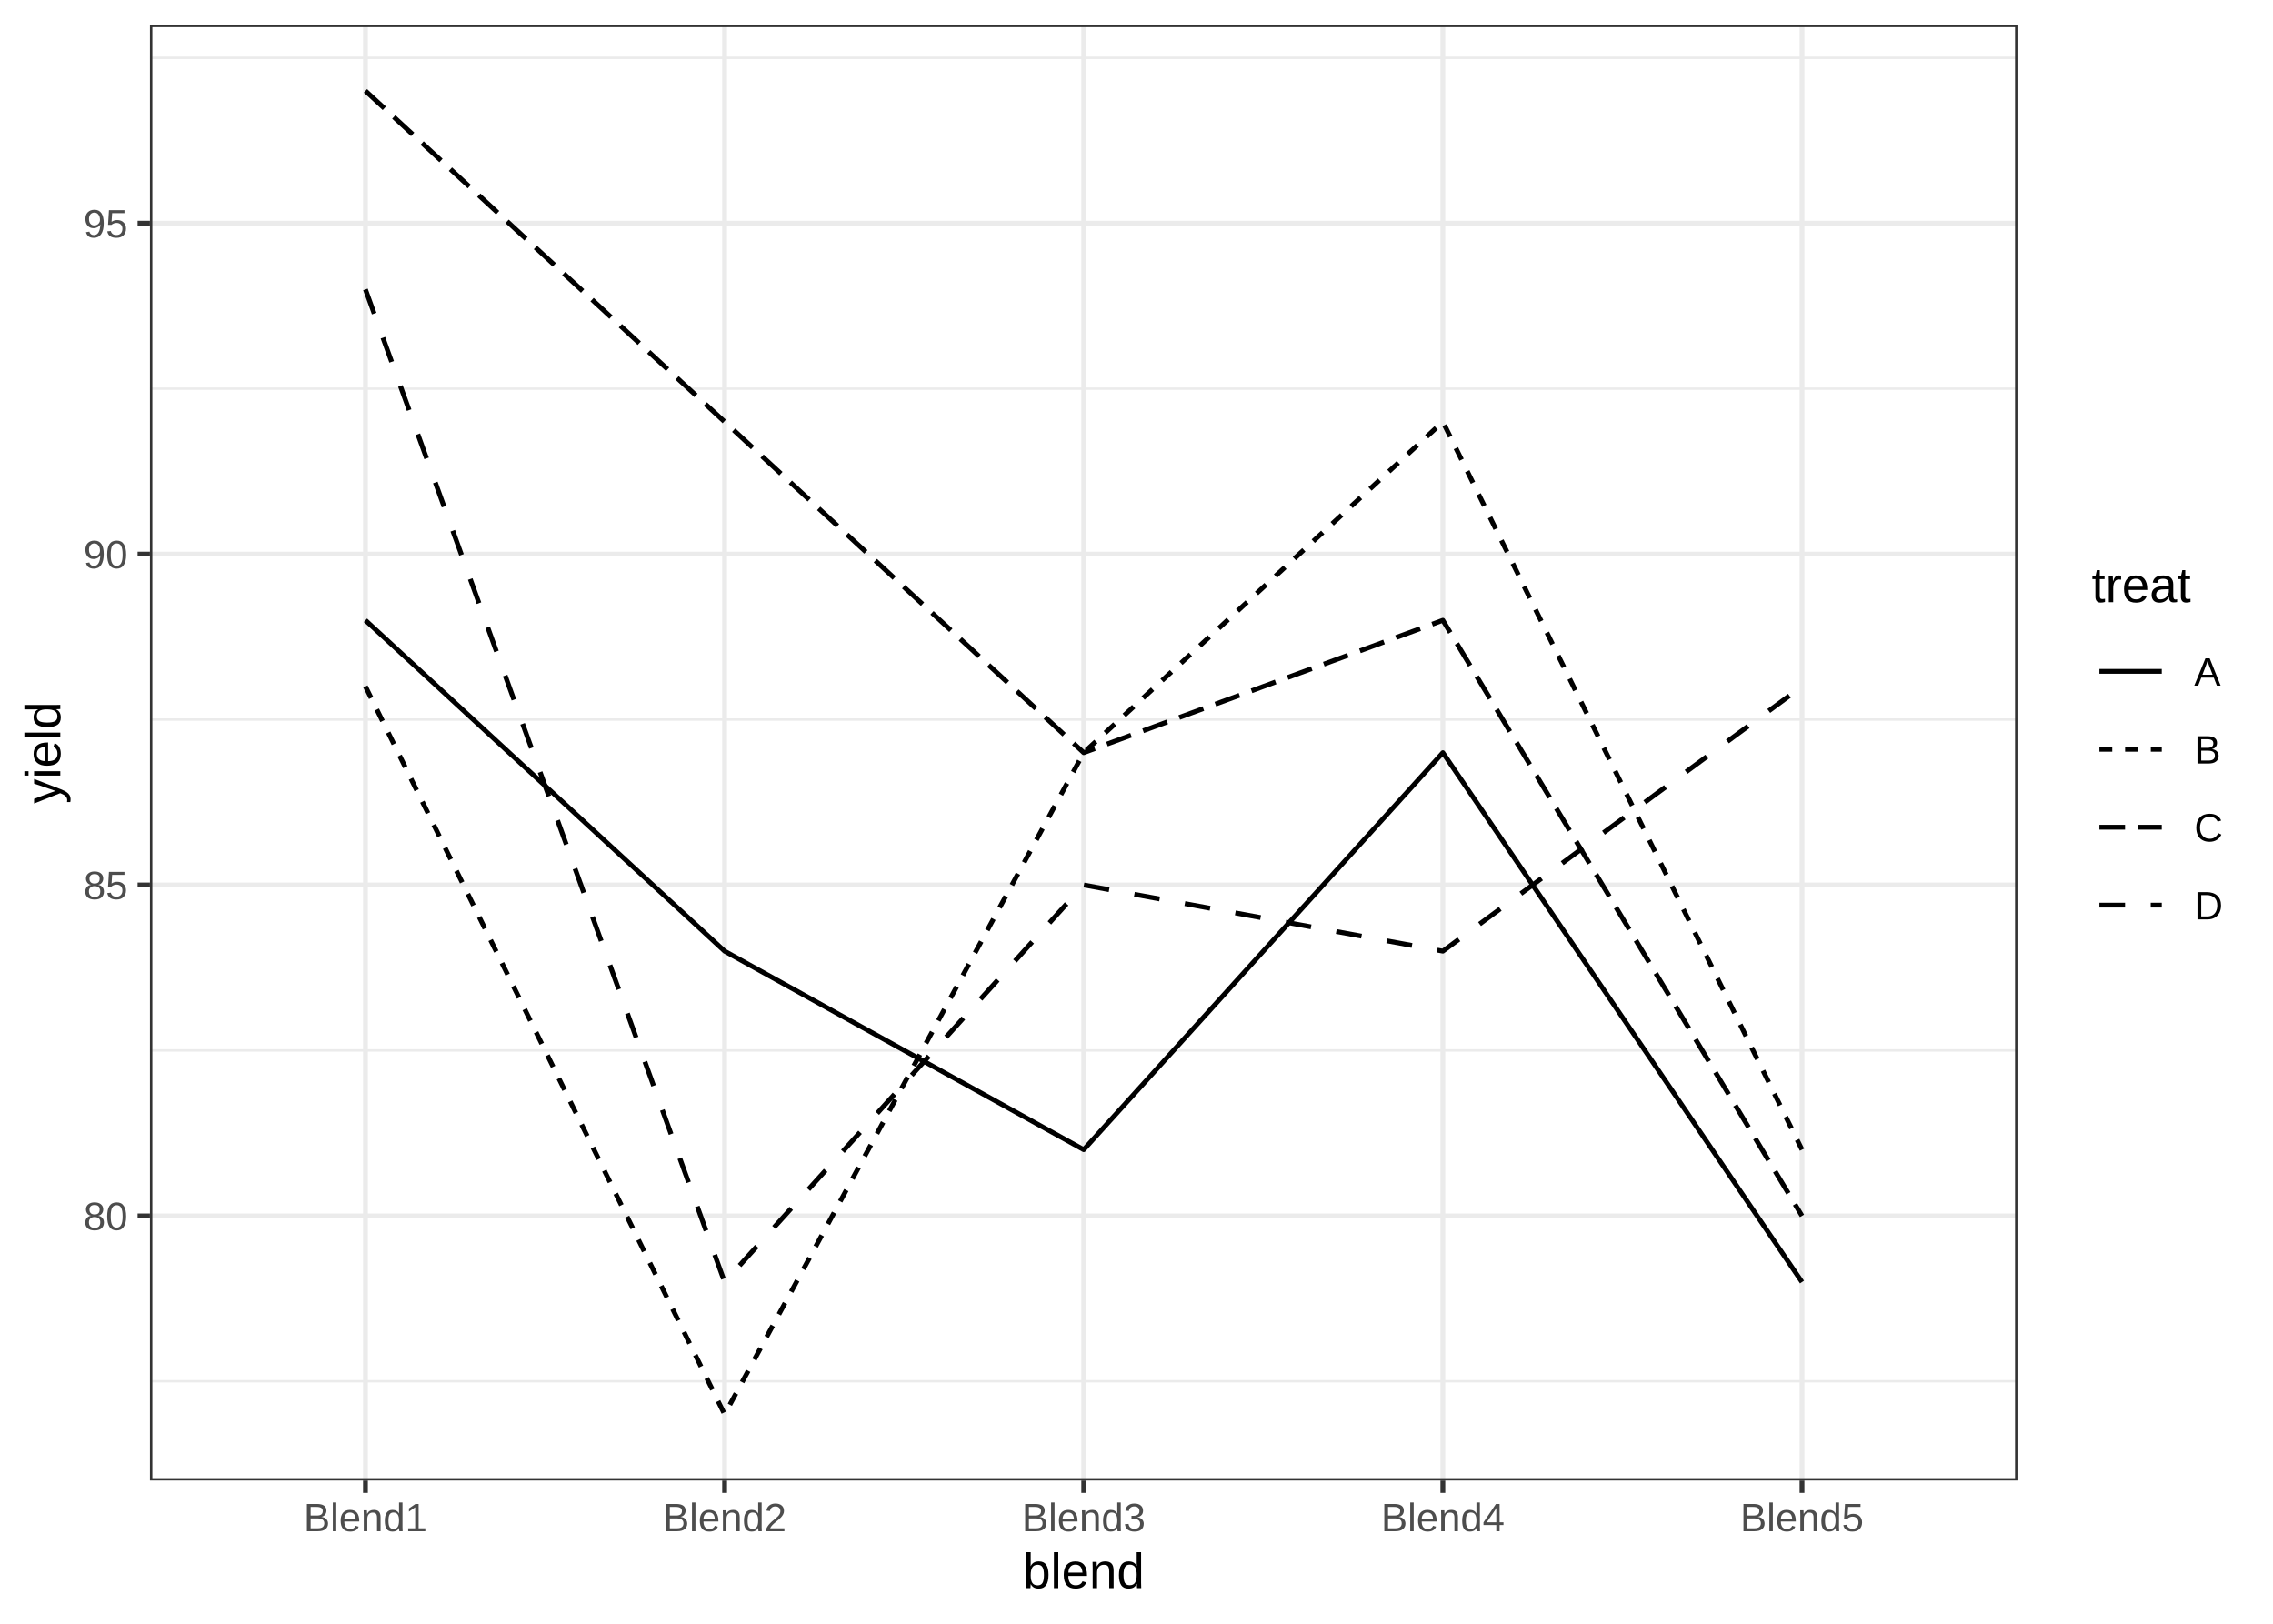
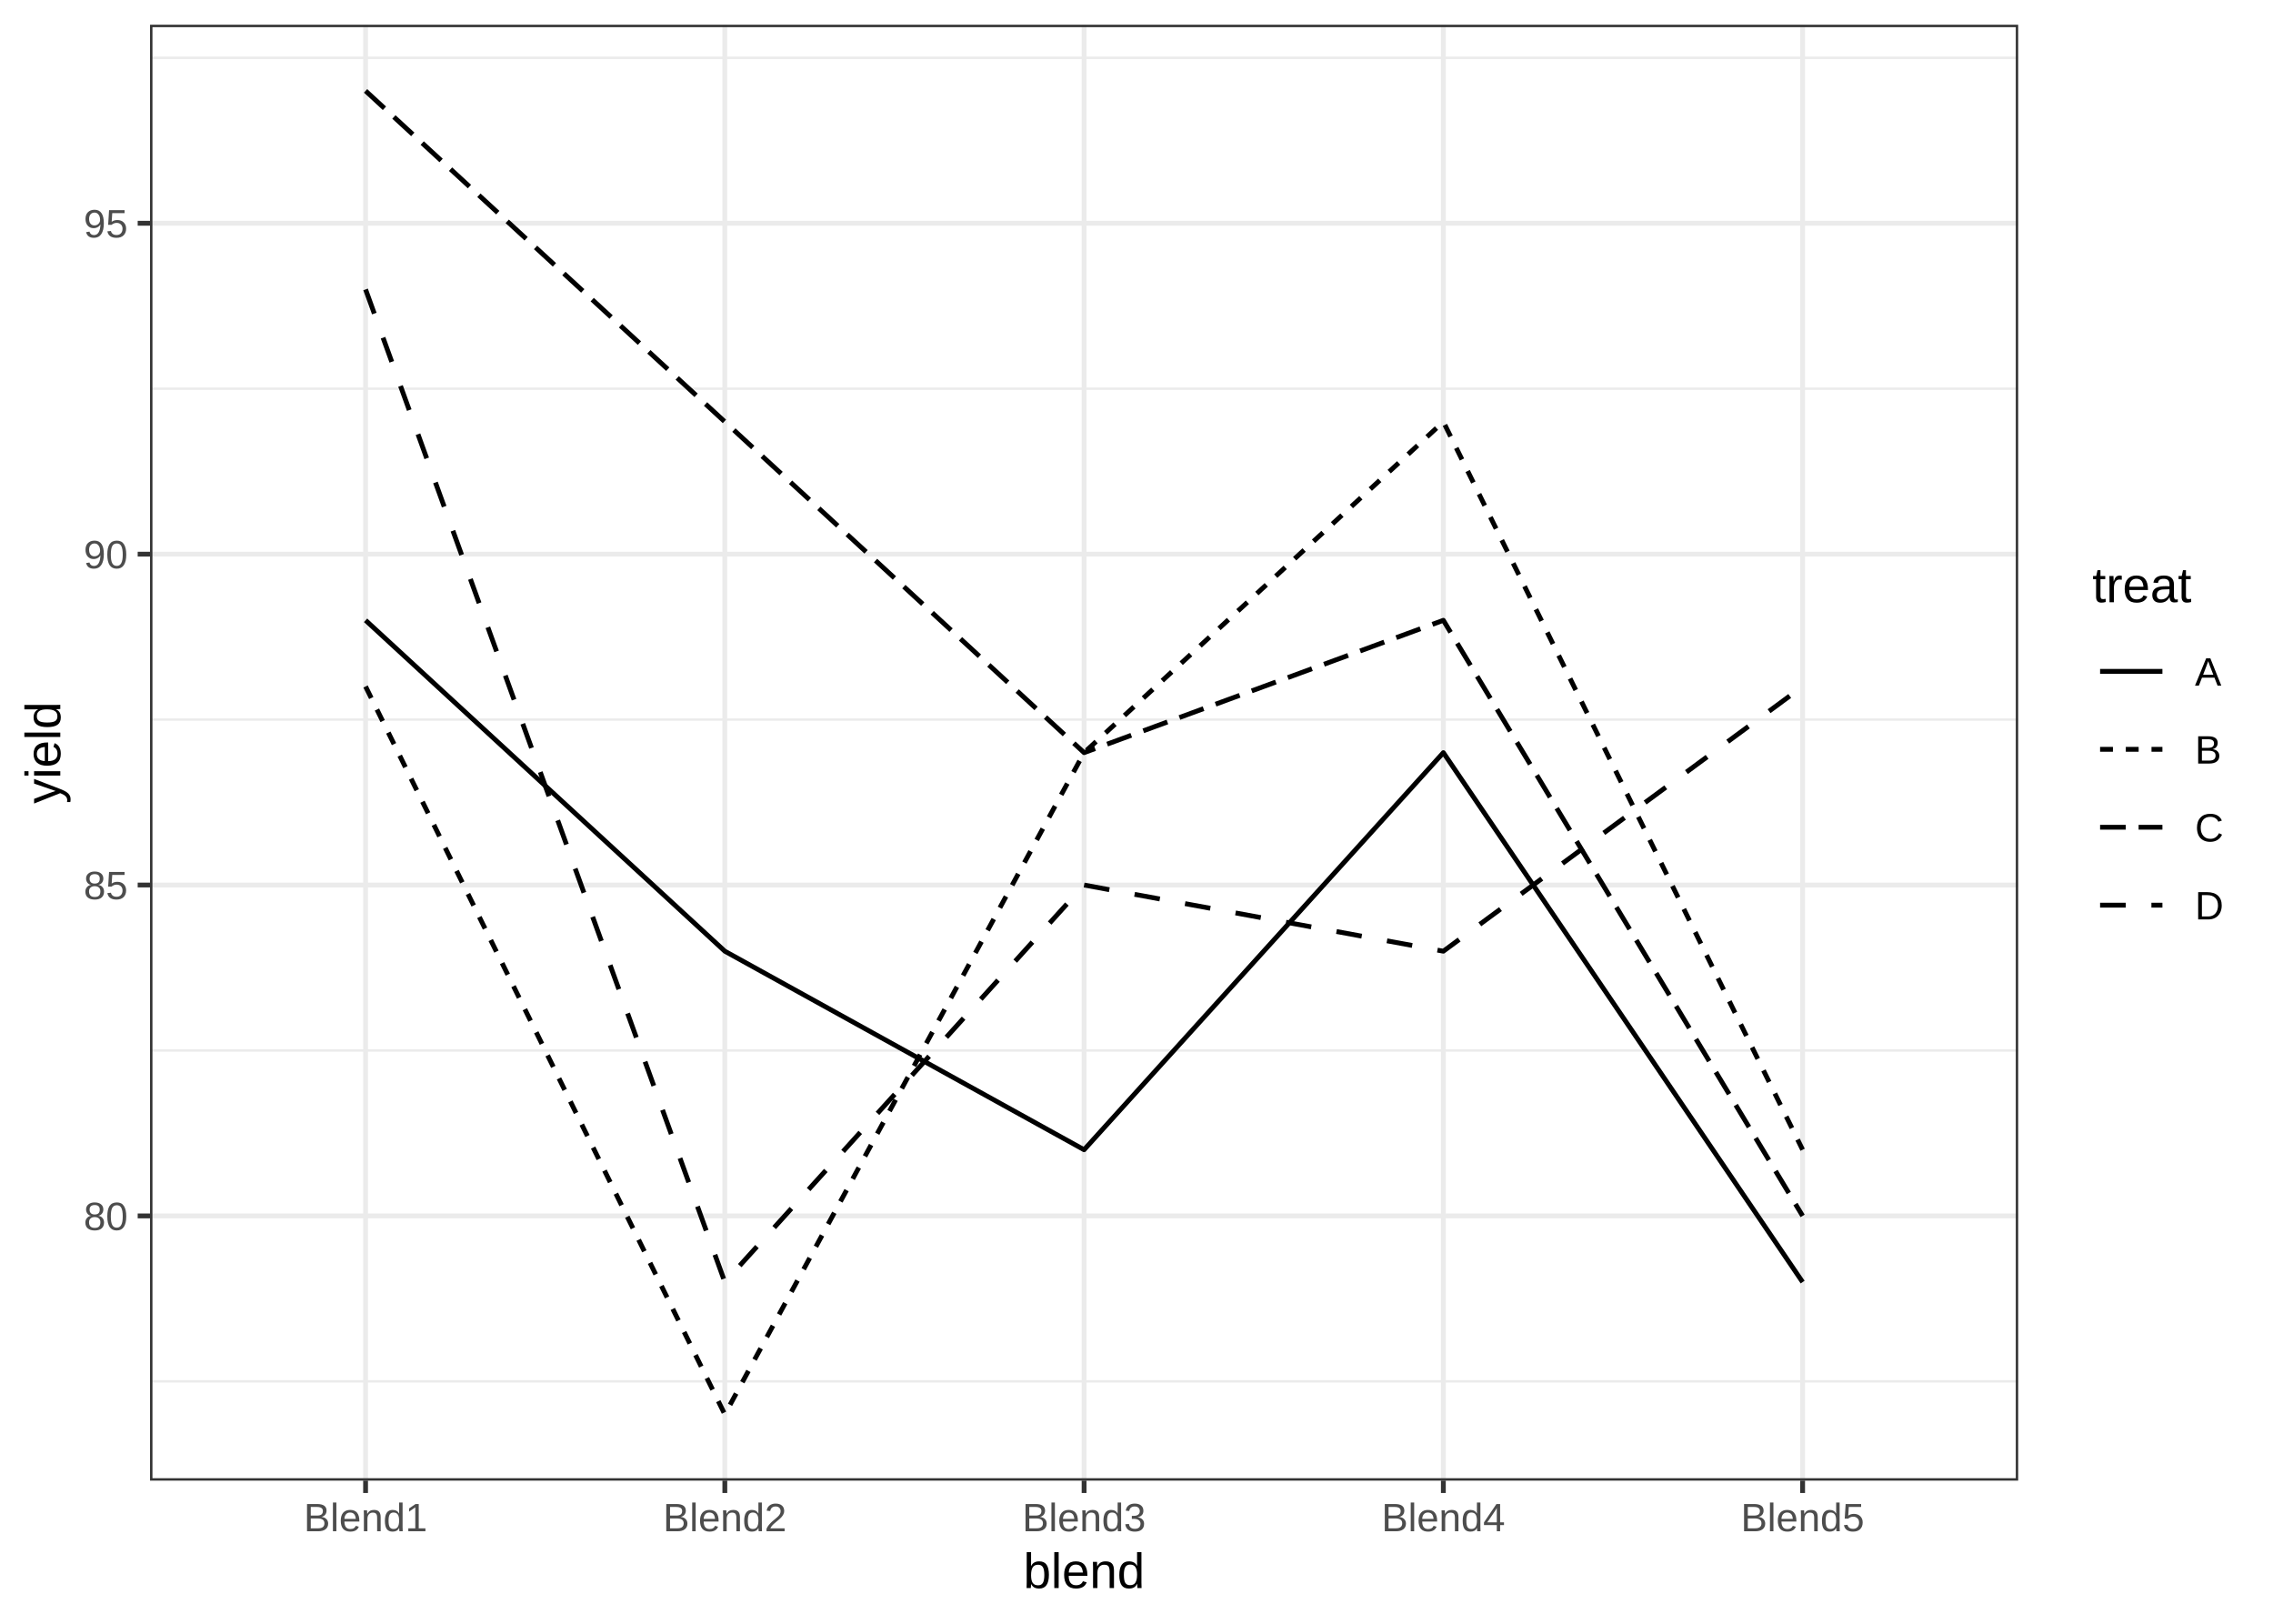
<svg xmlns="http://www.w3.org/2000/svg" class="svglite" width="504.00pt" height="360.00pt" viewBox="0 0 504.00 360.00">
  <defs>
    <style type="text/css">
    .svglite line, .svglite polyline, .svglite polygon, .svglite path, .svglite rect, .svglite circle {
      fill: none;
      stroke: #000000;
      stroke-linecap: round;
      stroke-linejoin: round;
      stroke-miterlimit: 10.00;
    }
    .svglite text {
      white-space: pre;
    }
  </style>
  </defs>
  <rect width="100%" height="100%" style="stroke: none; fill: #FFFFFF;" />
  <defs>
    <clipPath id="cpMC4wMHw1MDQuMDB8MC4wMHwzNjAuMDA=">
      <rect x="0.00" y="0.00" width="504.00" height="360.00" />
    </clipPath>
  </defs>
  <g clip-path="url(#cpMC4wMHw1MDQuMDB8MC4wMHwzNjAuMDA=)">
-     <rect x="0" y="0.00" width="504.00" height="360.00" style="stroke-width: 1.07; stroke: #FFFFFF; fill: #FFFFFF;" />
+     <rect x="0.00" y="0.00" width="504.00" height="360.00" style="stroke-width: 1.07; stroke: #FFFFFF; fill: #FFFFFF;" />
  </g>
  <defs>
-     <clipPath id="cpMzMuMjV8NDQ3LjM1fDUuNDh8MzI4LjI1">
-       <rect x="33.25" y="5.48" width="414.09" height="322.77" />
+     <clipPath id="cpMzMuMjd8NDQ3LjQ5fDUuNDh8MzI4LjI3">
+       <rect x="33.27" y="5.48" width="414.23" height="322.79" />
    </clipPath>
  </defs>
-   <g clip-path="url(#cpMzMuMjV8NDQ3LjM1fDUuNDh8MzI4LjI1)">
-     <rect x="33.25" y="5.48" width="414.09" height="322.77" style="stroke-width: 1.07; stroke: none; fill: #FFFFFF;" />
-     <polyline points="33.25,306.24 447.35,306.24 " style="stroke-width: 0.53; stroke: #EBEBEB; stroke-linecap: butt;" />
-     <polyline points="33.25,232.89 447.35,232.89 " style="stroke-width: 0.53; stroke: #EBEBEB; stroke-linecap: butt;" />
-     <polyline points="33.25,159.53 447.35,159.53 " style="stroke-width: 0.53; stroke: #EBEBEB; stroke-linecap: butt;" />
-     <polyline points="33.25,86.17 447.35,86.17 " style="stroke-width: 0.53; stroke: #EBEBEB; stroke-linecap: butt;" />
-     <polyline points="33.25,12.82 447.35,12.82 " style="stroke-width: 0.53; stroke: #EBEBEB; stroke-linecap: butt;" />
-     <polyline points="33.25,269.57 447.35,269.57 " style="stroke-width: 1.07; stroke: #EBEBEB; stroke-linecap: butt;" />
-     <polyline points="33.25,196.21 447.35,196.21 " style="stroke-width: 1.07; stroke: #EBEBEB; stroke-linecap: butt;" />
-     <polyline points="33.25,122.85 447.35,122.85 " style="stroke-width: 1.07; stroke: #EBEBEB; stroke-linecap: butt;" />
-     <polyline points="33.25,49.49 447.35,49.49 " style="stroke-width: 1.07; stroke: #EBEBEB; stroke-linecap: butt;" />
-     <polyline points="81.03,328.25 81.03,5.48 " style="stroke-width: 1.07; stroke: #EBEBEB; stroke-linecap: butt;" />
-     <polyline points="160.67,328.25 160.67,5.48 " style="stroke-width: 1.07; stroke: #EBEBEB; stroke-linecap: butt;" />
-     <polyline points="240.30,328.25 240.30,5.48 " style="stroke-width: 1.07; stroke: #EBEBEB; stroke-linecap: butt;" />
-     <polyline points="319.93,328.25 319.93,5.48 " style="stroke-width: 1.07; stroke: #EBEBEB; stroke-linecap: butt;" />
-     <polyline points="399.57,328.25 399.57,5.48 " style="stroke-width: 1.07; stroke: #EBEBEB; stroke-linecap: butt;" />
-     <polyline points="81.03,137.52 160.67,210.88 240.30,254.89 319.93,166.87 399.57,284.24 " style="stroke-width: 1.07; stroke-linecap: butt;" />
-     <polyline points="81.03,152.19 160.67,313.58 240.30,166.87 319.93,93.51 399.57,254.89 " style="stroke-width: 1.07; stroke-dasharray: 2.85,2.85; stroke-linecap: butt;" />
-     <polyline points="81.03,20.15 160.67,93.51 240.30,166.87 319.93,137.52 399.57,269.57 " style="stroke-width: 1.07; stroke-dasharray: 5.69,2.85; stroke-linecap: butt;" />
-     <polyline points="81.03,64.17 160.67,284.24 240.30,196.21 319.93,210.88 399.57,152.19 " style="stroke-width: 1.07; stroke-dasharray: 5.69,5.69; stroke-linecap: butt;" />
-     <rect x="33.25" y="5.48" width="414.09" height="322.77" style="stroke-width: 1.07; stroke: #333333;" />
+   <g clip-path="url(#cpMzMuMjd8NDQ3LjQ5fDUuNDh8MzI4LjI3)">
+     <rect x="33.27" y="5.48" width="414.23" height="322.79" style="stroke-width: 1.07; stroke: none; fill: #FFFFFF;" />
+     <polyline points="33.27,306.26 447.49,306.26 " style="stroke-width: 0.53; stroke: #EBEBEB; stroke-linecap: butt;" />
+     <polyline points="33.27,232.90 447.49,232.90 " style="stroke-width: 0.53; stroke: #EBEBEB; stroke-linecap: butt;" />
+     <polyline points="33.27,159.54 447.49,159.54 " style="stroke-width: 0.53; stroke: #EBEBEB; stroke-linecap: butt;" />
+     <polyline points="33.27,86.18 447.49,86.18 " style="stroke-width: 0.53; stroke: #EBEBEB; stroke-linecap: butt;" />
+     <polyline points="33.27,12.82 447.49,12.82 " style="stroke-width: 0.53; stroke: #EBEBEB; stroke-linecap: butt;" />
+     <polyline points="33.27,269.58 447.49,269.58 " style="stroke-width: 1.07; stroke: #EBEBEB; stroke-linecap: butt;" />
+     <polyline points="33.27,196.22 447.49,196.22 " style="stroke-width: 1.07; stroke: #EBEBEB; stroke-linecap: butt;" />
+     <polyline points="33.27,122.86 447.49,122.86 " style="stroke-width: 1.07; stroke: #EBEBEB; stroke-linecap: butt;" />
+     <polyline points="33.27,49.50 447.49,49.50 " style="stroke-width: 1.07; stroke: #EBEBEB; stroke-linecap: butt;" />
+     <polyline points="81.06,328.27 81.06,5.48 " style="stroke-width: 1.07; stroke: #EBEBEB; stroke-linecap: butt;" />
+     <polyline points="160.72,328.27 160.72,5.48 " style="stroke-width: 1.07; stroke: #EBEBEB; stroke-linecap: butt;" />
+     <polyline points="240.38,328.27 240.38,5.48 " style="stroke-width: 1.07; stroke: #EBEBEB; stroke-linecap: butt;" />
+     <polyline points="320.04,328.27 320.04,5.48 " style="stroke-width: 1.07; stroke: #EBEBEB; stroke-linecap: butt;" />
+     <polyline points="399.70,328.27 399.70,5.48 " style="stroke-width: 1.07; stroke: #EBEBEB; stroke-linecap: butt;" />
+     <polyline points="81.06,137.53 160.72,210.89 240.38,254.91 320.04,166.87 399.70,284.25 " style="stroke-width: 1.07; stroke-linecap: butt;" />
+     <polyline points="81.06,152.20 160.72,313.59 240.38,166.87 320.04,93.51 399.70,254.91 " style="stroke-width: 1.07; stroke-dasharray: 2.85,2.85; stroke-linecap: butt;" />
+     <polyline points="81.06,20.15 160.72,93.51 240.38,166.87 320.04,137.53 399.70,269.58 " style="stroke-width: 1.07; stroke-dasharray: 5.69,2.85; stroke-linecap: butt;" />
+     <polyline points="81.06,64.17 160.72,284.25 240.38,196.22 320.04,210.89 399.70,152.20 " style="stroke-width: 1.07; stroke-dasharray: 5.69,5.69; stroke-linecap: butt;" />
+     <rect x="33.27" y="5.48" width="414.23" height="322.79" style="stroke-width: 1.07; stroke: #333333;" />
  </g>
  <g clip-path="url(#cpMC4wMHw1MDQuMDB8MC4wMHwzNjAuMDA=)">
-     <text x="28.32" y="272.72" text-anchor="end" style="font-size: 8.80px;fill: #4D4D4D; font-family: &quot;Arial&quot;;" textLength="9.79px" lengthAdjust="spacingAndGlyphs">80</text>
-     <text x="28.32" y="199.36" text-anchor="end" style="font-size: 8.80px;fill: #4D4D4D; font-family: &quot;Arial&quot;;" textLength="9.79px" lengthAdjust="spacingAndGlyphs">85</text>
-     <text x="28.32" y="126.00" text-anchor="end" style="font-size: 8.80px;fill: #4D4D4D; font-family: &quot;Arial&quot;;" textLength="9.79px" lengthAdjust="spacingAndGlyphs">90</text>
-     <text x="28.32" y="52.65" text-anchor="end" style="font-size: 8.80px;fill: #4D4D4D; font-family: &quot;Arial&quot;;" textLength="9.79px" lengthAdjust="spacingAndGlyphs">95</text>
-     <polyline points="30.51,269.57 33.25,269.57 " style="stroke-width: 1.07; stroke: #333333; stroke-linecap: butt;" />
-     <polyline points="30.51,196.21 33.25,196.21 " style="stroke-width: 1.07; stroke: #333333; stroke-linecap: butt;" />
-     <polyline points="30.51,122.85 33.25,122.85 " style="stroke-width: 1.07; stroke: #333333; stroke-linecap: butt;" />
-     <polyline points="30.51,49.49 33.25,49.49 " style="stroke-width: 1.07; stroke: #333333; stroke-linecap: butt;" />
-     <polyline points="81.03,330.99 81.03,328.25 " style="stroke-width: 1.07; stroke: #333333; stroke-linecap: butt;" />
-     <polyline points="160.67,330.99 160.67,328.25 " style="stroke-width: 1.07; stroke: #333333; stroke-linecap: butt;" />
-     <polyline points="240.30,330.99 240.30,328.25 " style="stroke-width: 1.07; stroke: #333333; stroke-linecap: butt;" />
-     <polyline points="319.93,330.99 319.93,328.25 " style="stroke-width: 1.07; stroke: #333333; stroke-linecap: butt;" />
-     <polyline points="399.57,330.99 399.57,328.25 " style="stroke-width: 1.07; stroke: #333333; stroke-linecap: butt;" />
-     <text x="81.03" y="339.49" text-anchor="middle" style="font-size: 8.80px;fill: #4D4D4D; font-family: &quot;Arial&quot;;" textLength="27.40px" lengthAdjust="spacingAndGlyphs">Blend1</text>
-     <text x="160.67" y="339.49" text-anchor="middle" style="font-size: 8.80px;fill: #4D4D4D; font-family: &quot;Arial&quot;;" textLength="27.40px" lengthAdjust="spacingAndGlyphs">Blend2</text>
-     <text x="240.30" y="339.49" text-anchor="middle" style="font-size: 8.80px;fill: #4D4D4D; font-family: &quot;Arial&quot;;" textLength="27.40px" lengthAdjust="spacingAndGlyphs">Blend3</text>
-     <text x="319.93" y="339.49" text-anchor="middle" style="font-size: 8.80px;fill: #4D4D4D; font-family: &quot;Arial&quot;;" textLength="27.40px" lengthAdjust="spacingAndGlyphs">Blend4</text>
-     <text x="399.57" y="339.49" text-anchor="middle" style="font-size: 8.80px;fill: #4D4D4D; font-family: &quot;Arial&quot;;" textLength="27.40px" lengthAdjust="spacingAndGlyphs">Blend5</text>
-     <text x="240.30" y="352.10" text-anchor="middle" style="font-size: 11.00px; font-family: &quot;Arial&quot;;" textLength="26.92px" lengthAdjust="spacingAndGlyphs">blend</text>
+     <text x="28.34" y="272.73" text-anchor="end" style="font-size: 8.80px;fill: #4D4D4D; font-family: &quot;Arial&quot;;" textLength="9.79px" lengthAdjust="spacingAndGlyphs">80</text>
+     <text x="28.34" y="199.37" text-anchor="end" style="font-size: 8.80px;fill: #4D4D4D; font-family: &quot;Arial&quot;;" textLength="9.79px" lengthAdjust="spacingAndGlyphs">85</text>
+     <text x="28.34" y="126.01" text-anchor="end" style="font-size: 8.80px;fill: #4D4D4D; font-family: &quot;Arial&quot;;" textLength="9.79px" lengthAdjust="spacingAndGlyphs">90</text>
+     <text x="28.34" y="52.65" text-anchor="end" style="font-size: 8.80px;fill: #4D4D4D; font-family: &quot;Arial&quot;;" textLength="9.79px" lengthAdjust="spacingAndGlyphs">95</text>
+     <polyline points="30.53,269.58 33.27,269.58 " style="stroke-width: 1.07; stroke: #333333; stroke-linecap: butt;" />
+     <polyline points="30.53,196.22 33.27,196.22 " style="stroke-width: 1.07; stroke: #333333; stroke-linecap: butt;" />
+     <polyline points="30.53,122.86 33.27,122.86 " style="stroke-width: 1.07; stroke: #333333; stroke-linecap: butt;" />
+     <polyline points="30.53,49.50 33.27,49.50 " style="stroke-width: 1.07; stroke: #333333; stroke-linecap: butt;" />
+     <polyline points="81.06,331.01 81.06,328.27 " style="stroke-width: 1.07; stroke: #333333; stroke-linecap: butt;" />
+     <polyline points="160.72,331.01 160.72,328.27 " style="stroke-width: 1.07; stroke: #333333; stroke-linecap: butt;" />
+     <polyline points="240.38,331.01 240.38,328.27 " style="stroke-width: 1.07; stroke: #333333; stroke-linecap: butt;" />
+     <polyline points="320.04,331.01 320.04,328.27 " style="stroke-width: 1.07; stroke: #333333; stroke-linecap: butt;" />
+     <polyline points="399.70,331.01 399.70,328.27 " style="stroke-width: 1.07; stroke: #333333; stroke-linecap: butt;" />
+     <text x="81.06" y="339.50" text-anchor="middle" style="font-size: 8.80px;fill: #4D4D4D; font-family: &quot;Arial&quot;;" textLength="27.40px" lengthAdjust="spacingAndGlyphs">Blend1</text>
+     <text x="160.72" y="339.50" text-anchor="middle" style="font-size: 8.80px;fill: #4D4D4D; font-family: &quot;Arial&quot;;" textLength="27.40px" lengthAdjust="spacingAndGlyphs">Blend2</text>
+     <text x="240.38" y="339.50" text-anchor="middle" style="font-size: 8.80px;fill: #4D4D4D; font-family: &quot;Arial&quot;;" textLength="27.40px" lengthAdjust="spacingAndGlyphs">Blend3</text>
+     <text x="320.04" y="339.50" text-anchor="middle" style="font-size: 8.80px;fill: #4D4D4D; font-family: &quot;Arial&quot;;" textLength="27.40px" lengthAdjust="spacingAndGlyphs">Blend4</text>
+     <text x="399.70" y="339.50" text-anchor="middle" style="font-size: 8.80px;fill: #4D4D4D; font-family: &quot;Arial&quot;;" textLength="27.40px" lengthAdjust="spacingAndGlyphs">Blend5</text>
+     <text x="240.38" y="352.09" text-anchor="middle" style="font-size: 11.00px; font-family: &quot;Arial&quot;;" textLength="26.92px" lengthAdjust="spacingAndGlyphs">blend</text>
    <text transform="translate(13.37,166.87) rotate(-90)" text-anchor="middle" style="font-size: 11.00px; font-family: &quot;Arial&quot;;" textLength="22.62px" lengthAdjust="spacingAndGlyphs">yield</text>
-     <rect x="458.30" y="118.93" width="40.22" height="95.88" style="stroke-width: 1.07; stroke: none; fill: #FFFFFF;" />
-     <text x="463.78" y="133.51" style="font-size: 11.00px; font-family: &quot;Arial&quot;;" textLength="22.01px" lengthAdjust="spacingAndGlyphs">treat</text>
-     <rect x="463.78" y="140.20" width="17.28" height="17.28" style="stroke-width: 1.07; stroke: none; fill: #FFFFFF;" />
-     <line x1="465.51" y1="148.84" x2="479.34" y2="148.84" style="stroke-width: 1.07; stroke-linecap: butt;" />
-     <rect x="463.78" y="157.48" width="17.28" height="17.28" style="stroke-width: 1.07; stroke: none; fill: #FFFFFF;" />
-     <line x1="465.51" y1="166.12" x2="479.34" y2="166.12" style="stroke-width: 1.07; stroke-dasharray: 2.85,2.85; stroke-linecap: butt;" />
-     <rect x="463.78" y="174.76" width="17.28" height="17.28" style="stroke-width: 1.07; stroke: none; fill: #FFFFFF;" />
-     <line x1="465.51" y1="183.40" x2="479.34" y2="183.40" style="stroke-width: 1.07; stroke-dasharray: 5.69,2.85; stroke-linecap: butt;" />
-     <rect x="463.78" y="192.04" width="17.28" height="17.28" style="stroke-width: 1.07; stroke: none; fill: #FFFFFF;" />
-     <line x1="465.51" y1="200.68" x2="479.34" y2="200.68" style="stroke-width: 1.07; stroke-dasharray: 5.69,5.69; stroke-linecap: butt;" />
-     <text x="486.54" y="152.00" style="font-size: 8.80px; font-family: &quot;Arial&quot;;" textLength="5.87px" lengthAdjust="spacingAndGlyphs">A</text>
-     <text x="486.54" y="169.28" style="font-size: 8.80px; font-family: &quot;Arial&quot;;" textLength="5.87px" lengthAdjust="spacingAndGlyphs">B</text>
-     <text x="486.54" y="186.56" style="font-size: 8.80px; font-family: &quot;Arial&quot;;" textLength="6.35px" lengthAdjust="spacingAndGlyphs">C</text>
-     <text x="486.54" y="203.84" style="font-size: 8.80px; font-family: &quot;Arial&quot;;" textLength="6.35px" lengthAdjust="spacingAndGlyphs">D</text>
+     <rect x="458.45" y="118.93" width="40.07" height="95.88" style="stroke-width: 1.07; stroke: none; fill: #FFFFFF;" />
+     <text x="463.93" y="133.52" style="font-size: 11.00px; font-family: &quot;Arial&quot;;" textLength="22.01px" lengthAdjust="spacingAndGlyphs">treat</text>
+     <rect x="463.93" y="140.21" width="17.28" height="17.28" style="stroke-width: 1.07; stroke: none; fill: #FFFFFF;" />
+     <line x1="465.66" y1="148.85" x2="479.48" y2="148.85" style="stroke-width: 1.07; stroke-linecap: butt;" />
+     <rect x="463.93" y="157.49" width="17.28" height="17.28" style="stroke-width: 1.07; stroke: none; fill: #FFFFFF;" />
+     <line x1="465.66" y1="166.13" x2="479.48" y2="166.13" style="stroke-width: 1.07; stroke-dasharray: 2.85,2.85; stroke-linecap: butt;" />
+     <rect x="463.93" y="174.77" width="17.28" height="17.28" style="stroke-width: 1.07; stroke: none; fill: #FFFFFF;" />
+     <line x1="465.66" y1="183.41" x2="479.48" y2="183.41" style="stroke-width: 1.07; stroke-dasharray: 5.69,2.85; stroke-linecap: butt;" />
+     <rect x="463.93" y="192.05" width="17.28" height="17.28" style="stroke-width: 1.07; stroke: none; fill: #FFFFFF;" />
+     <line x1="465.66" y1="200.69" x2="479.48" y2="200.69" style="stroke-width: 1.07; stroke-dasharray: 5.69,5.69; stroke-linecap: butt;" />
+     <text x="486.69" y="152.01" style="font-size: 8.80px; font-family: &quot;Arial&quot;;" textLength="5.87px" lengthAdjust="spacingAndGlyphs">A</text>
+     <text x="486.69" y="169.29" style="font-size: 8.80px; font-family: &quot;Arial&quot;;" textLength="5.87px" lengthAdjust="spacingAndGlyphs">B</text>
+     <text x="486.69" y="186.57" style="font-size: 8.80px; font-family: &quot;Arial&quot;;" textLength="6.35px" lengthAdjust="spacingAndGlyphs">C</text>
+     <text x="486.69" y="203.85" style="font-size: 8.80px; font-family: &quot;Arial&quot;;" textLength="6.35px" lengthAdjust="spacingAndGlyphs">D</text>
  </g>
</svg>
